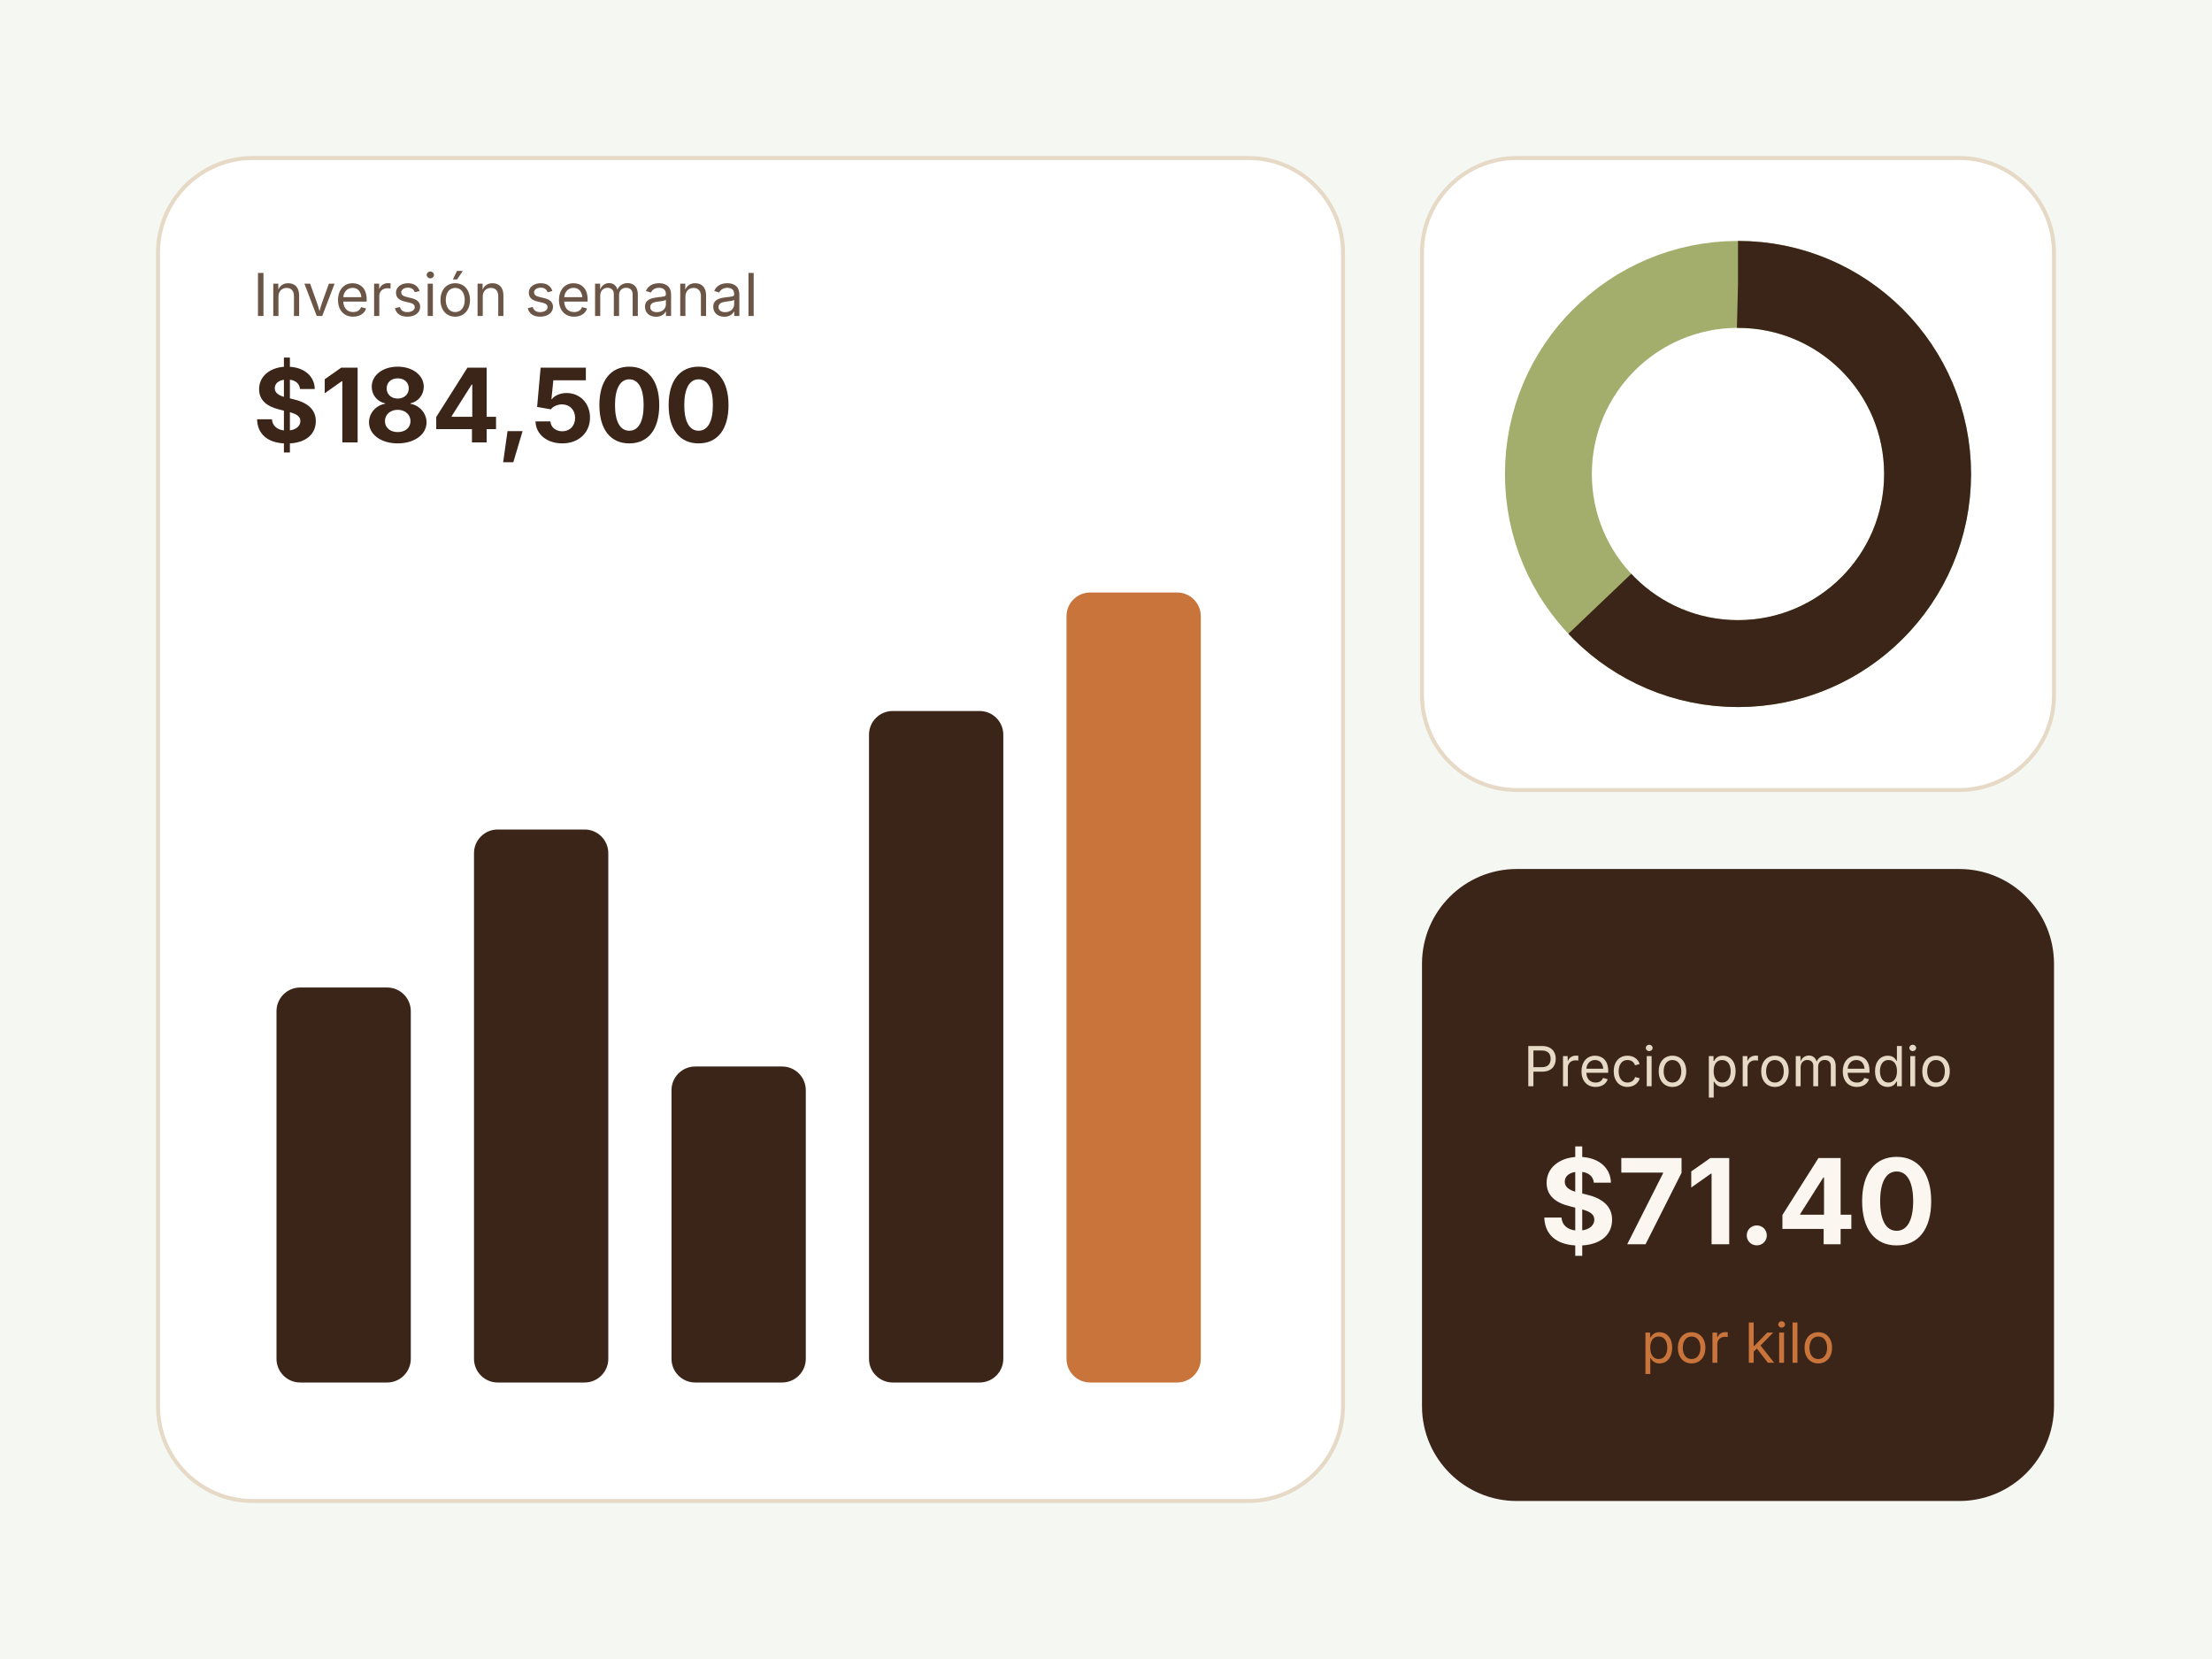
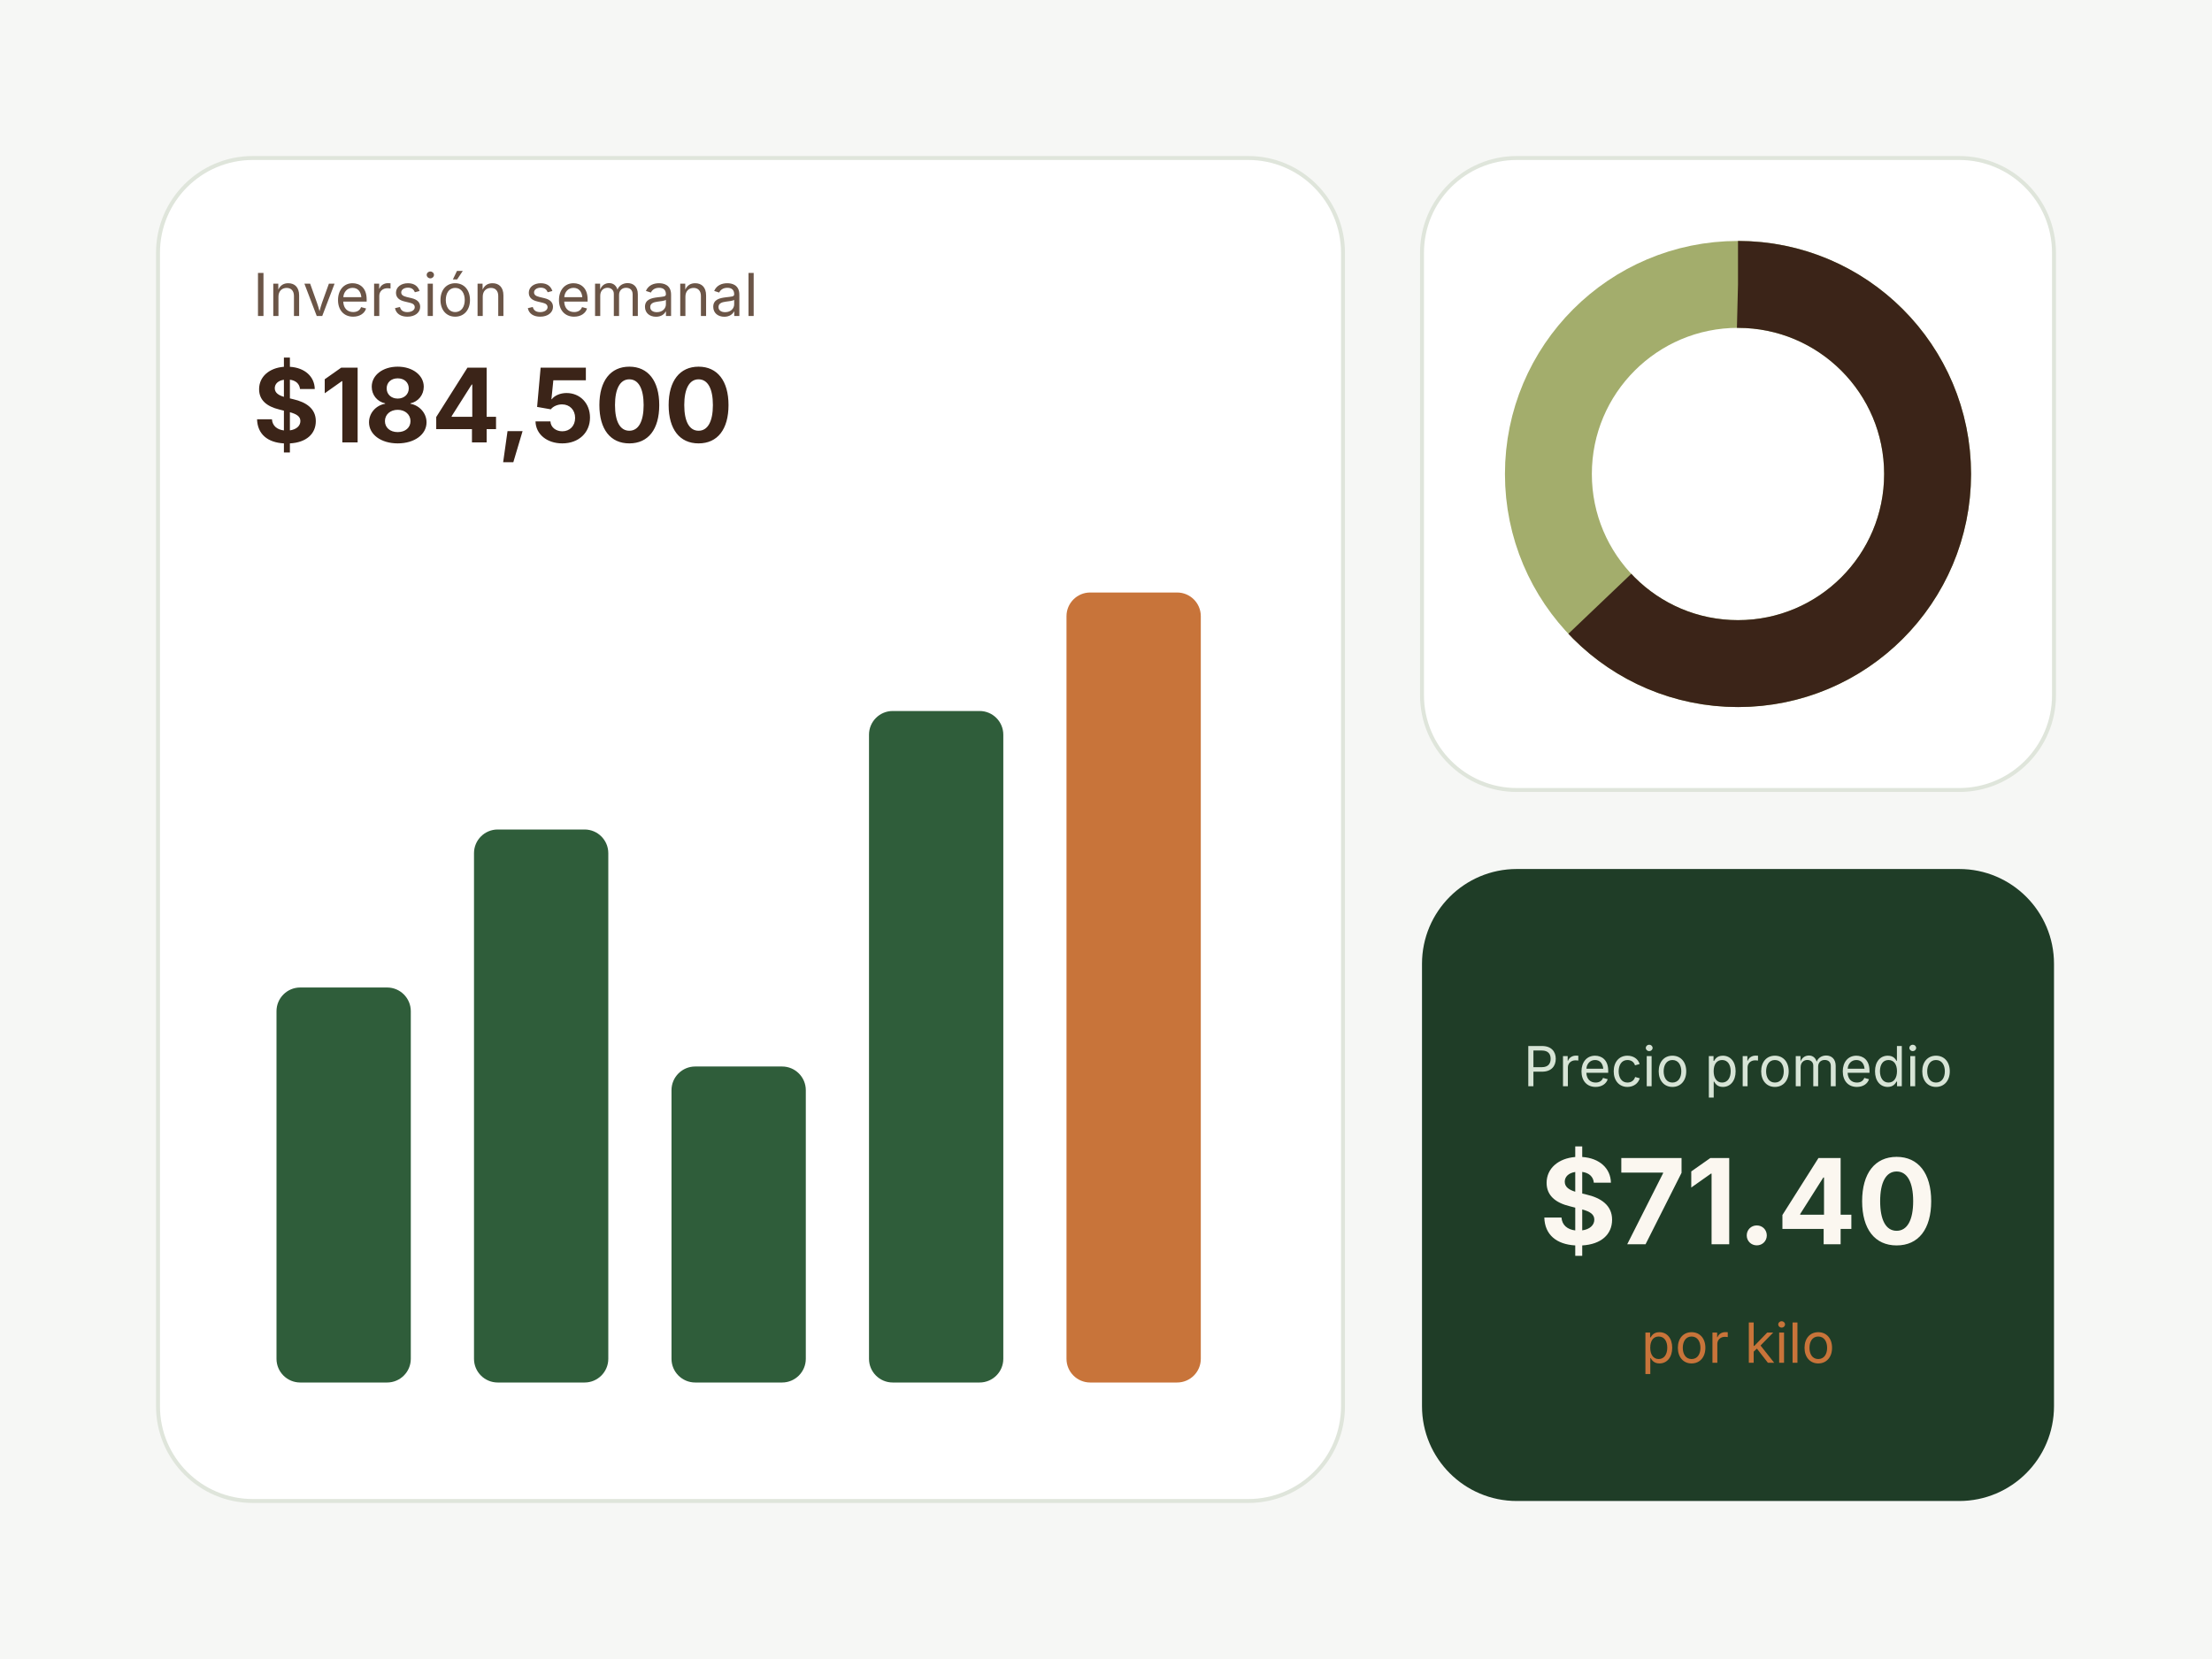
<svg xmlns="http://www.w3.org/2000/svg" viewBox="0 0 560 420" font-family="Inter, -apple-system, Segoe UI, Roboto, sans-serif">
-   <rect width="560" height="420" fill="#f4f7f2" />
-   <rect x="40" y="40" width="300" height="340" rx="24" fill="#fff" stroke="#e6d9c6" />
+   <rect width="560" height="420" fill="#f6f7f5" />
+   <rect x="40" y="40" width="300" height="340" rx="24" fill="#ffffff" stroke="#dfe5db" />
  <text x="64" y="80" font-size="15" fill="#6b5547">Inversión semanal</text>
  <text x="64" y="112" font-size="26" font-weight="700" fill="#3b2418">$184,500</text>
-   <g fill="#3b2418">
+   <g fill="#2f5d3a">
    <rect x="70" y="250" width="34" height="100" rx="6" />
    <rect x="120" y="210" width="34" height="140" rx="6" />
    <rect x="170" y="270" width="34" height="80" rx="6" />
    <rect x="220" y="180" width="34" height="170" rx="6" />
  </g>
  <rect x="270" y="150" width="34" height="200" rx="6" fill="#c8743a" />
-   <rect x="360" y="40" width="160" height="160" rx="24" fill="#fff" stroke="#e6d9c6" />
+   <rect x="360" y="40" width="160" height="160" rx="24" fill="#ffffff" stroke="#dfe5db" />
  <circle cx="440" cy="120" r="48" fill="none" stroke="#a3ad6c" stroke-width="22" />
  <circle cx="440" cy="120" r="48" fill="none" stroke="#3b2418" stroke-width="22" stroke-dasharray="190 302" transform="rotate(-90 440 120)" />
-   <rect x="360" y="220" width="160" height="160" rx="24" fill="#3b2418" />
-   <text x="440" y="275" font-size="14" fill="#e6d9c6" text-anchor="middle">Precio promedio</text>
+   <rect x="360" y="220" width="160" height="160" rx="24" fill="#1f3d27" />
+   <text x="440" y="275" font-size="14" fill="#d7e4d6" text-anchor="middle">Precio promedio</text>
  <text x="440" y="315" font-size="30" font-weight="700" fill="#fbf7f0" text-anchor="middle">$71.40</text>
  <text x="440" y="345" font-size="14" fill="#c8743a" text-anchor="middle">por kilo</text>
</svg>
